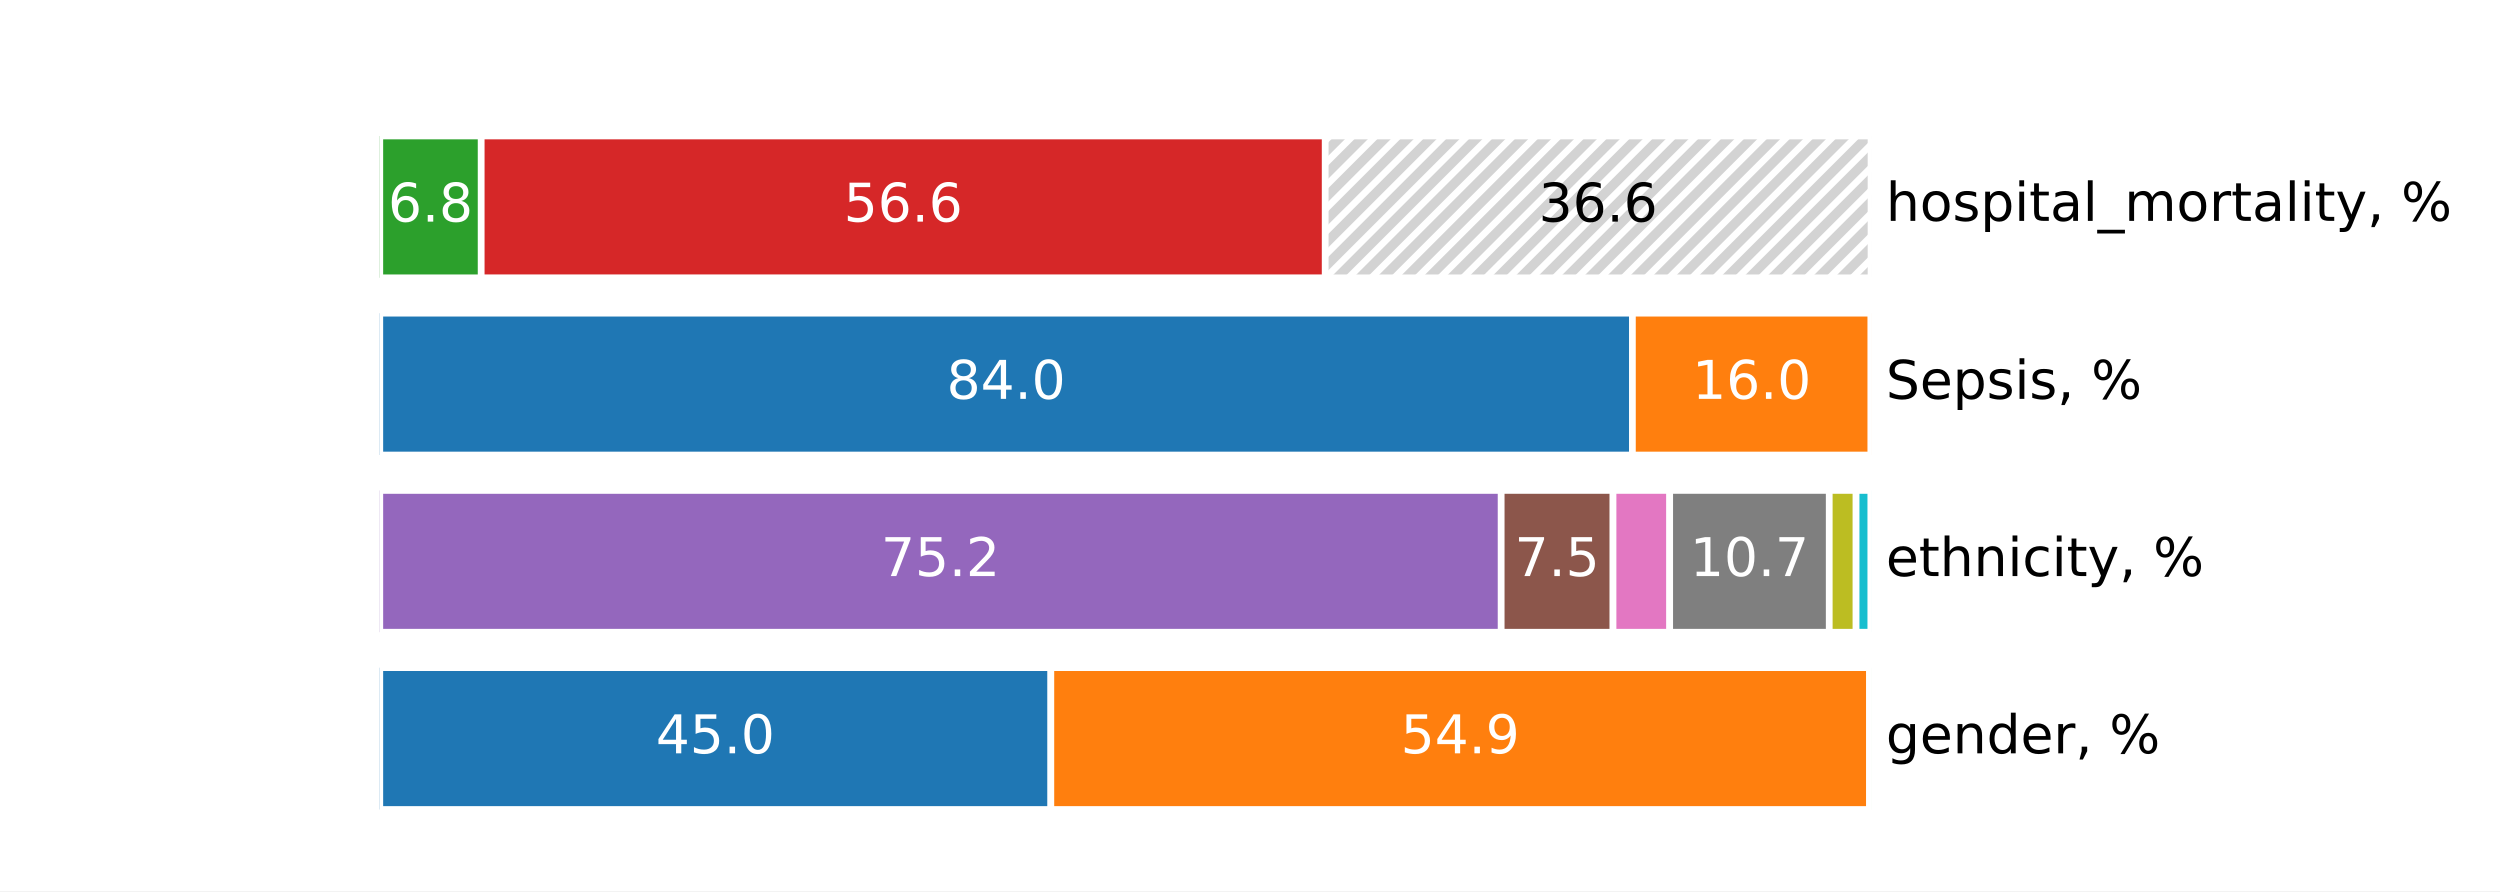
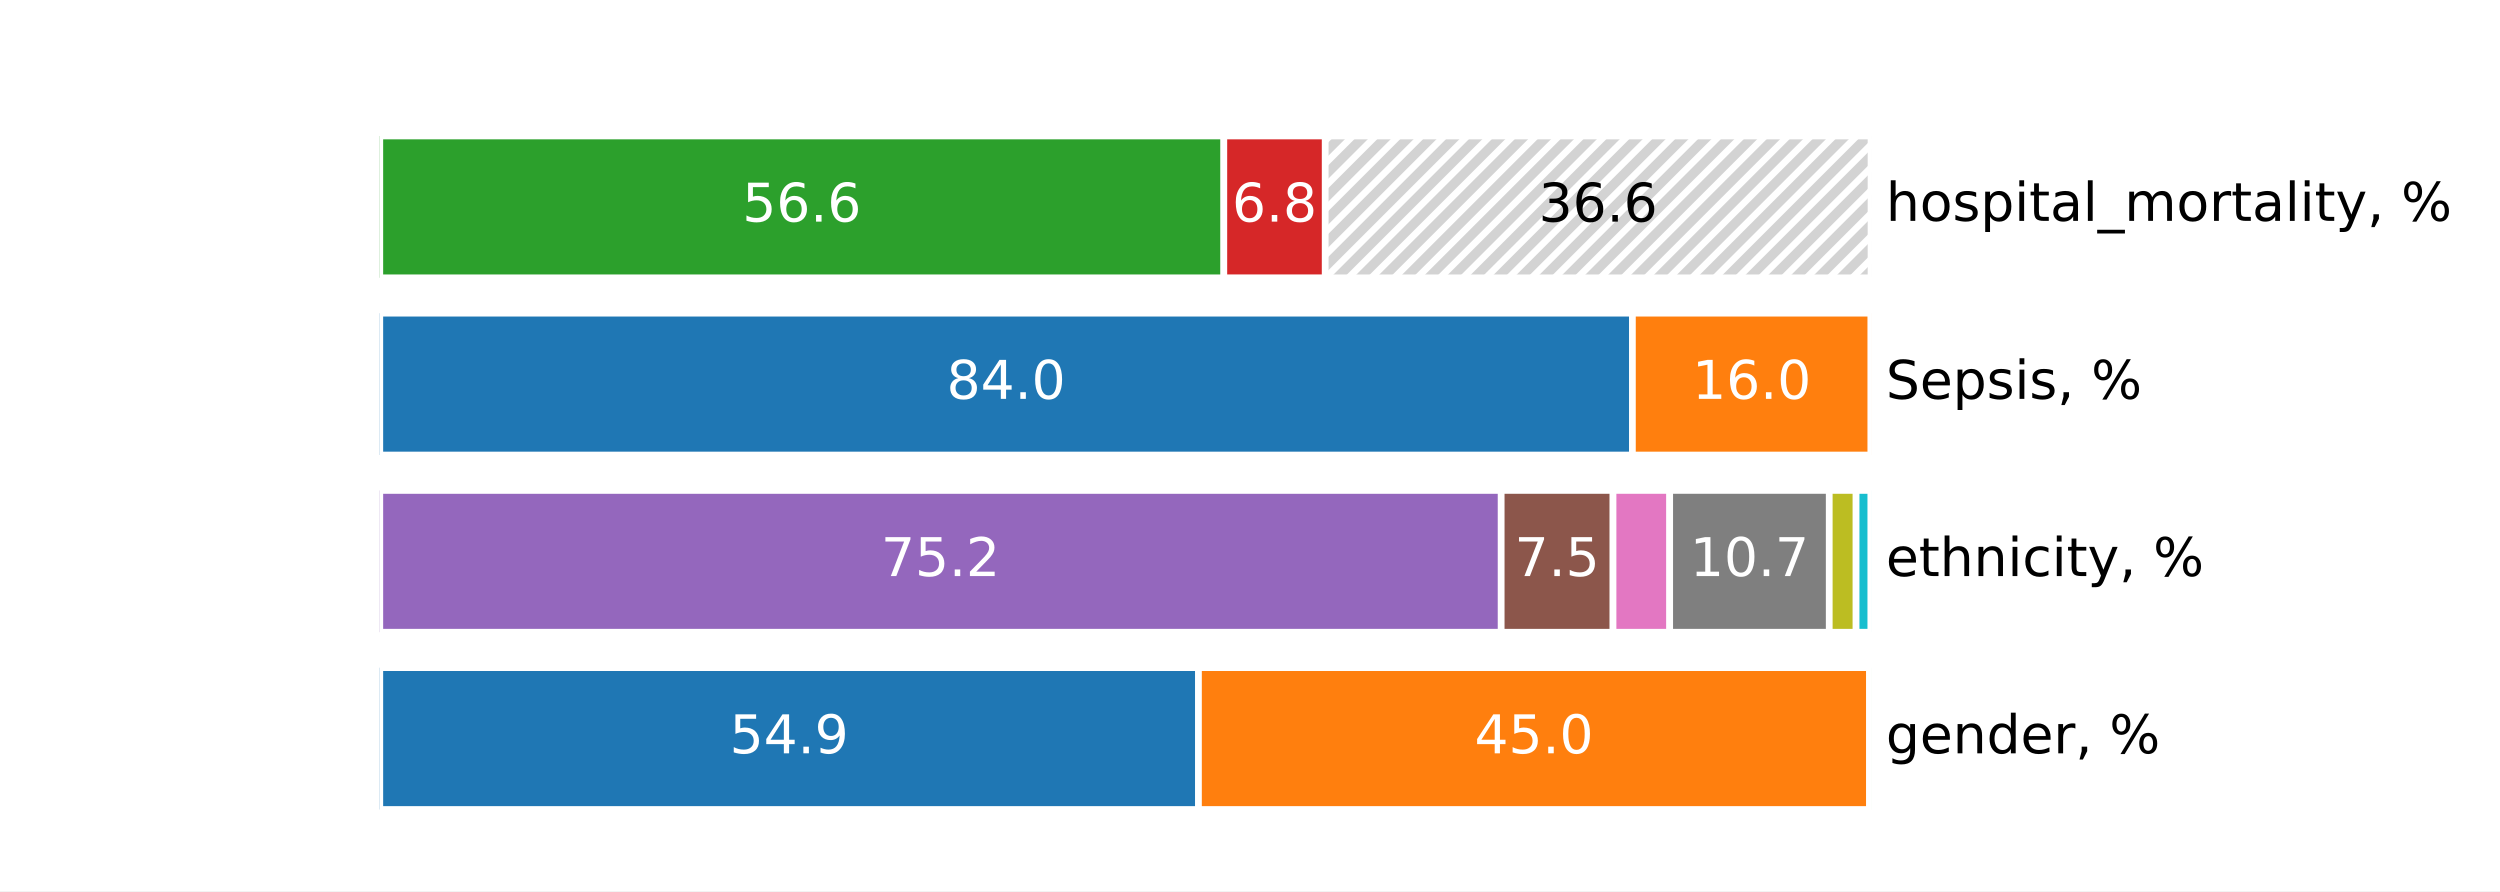
<svg xmlns="http://www.w3.org/2000/svg" xmlns:xlink="http://www.w3.org/1999/xlink" width="374.194pt" height="133.395pt" viewBox="0 0 374.194 133.395" version="1.1">
  <defs>
    <style type="text/css">*{stroke-linejoin: round; stroke-linecap: butt}</style>
  </defs>
  <g id="figure_1">
    <g id="patch_1">
      <path d="M 0 133.395  L 374.194 133.395  L 374.194 0  L 0 0  z " style="fill: #ffffff" />
    </g>
    <g id="axes_1">
      <g id="patch_2">
        <path d="M 56.849 126.195  L 280.05 126.195  L 280.05 15.315  L 56.849 15.315  z " style="fill: #ffffff" />
      </g>
      <g id="patch_3">
-         <path d="M 56.849 121.155  L 157.29 121.155  L 157.29 99.934  L 56.849 99.934  z " clip-path="url(#pf04effc34f)" style="fill: #1f77b4; stroke: #ffffff; stroke-linejoin: miter" />
+         <path d="M 56.849 121.155  L 179.386 121.155  L 179.386 99.934  L 56.849 99.934  z " clip-path="url(#p9e4e8e9619)" style="fill: #1f77b4; stroke: #ffffff; stroke-linejoin: miter" />
      </g>
      <g id="patch_4">
-         <path d="M 157.29 121.155  L 279.826 121.155  L 279.826 99.934  L 157.29 99.934  z " clip-path="url(#pf04effc34f)" style="fill: #ff7f0e; stroke: #ffffff; stroke-linejoin: miter" />
+         <path d="M 179.386 121.155  L 279.826 121.155  L 279.826 99.934  L 179.386 99.934  z " clip-path="url(#p9e4e8e9619)" style="fill: #ff7f0e; stroke: #ffffff; stroke-linejoin: miter" />
      </g>
      <g id="patch_5">
-         <path d="M 279.826 121.155  L 280.05 121.155  L 280.05 99.934  L 279.826 99.934  z " clip-path="url(#pf04effc34f)" style="fill: #2ca02c; stroke: #ffffff; stroke-linejoin: miter" />
+         <path d="M 279.826 121.155  L 280.05 121.155  L 280.05 99.934  L 279.826 99.934  z " clip-path="url(#p9e4e8e9619)" style="fill: #2ca02c; stroke: #ffffff; stroke-linejoin: miter" />
      </g>
      <g id="patch_6">
-         <path d="M 280.05 121.155  L 280.05 121.155  L 280.05 99.934  L 280.05 99.934  z " clip-path="url(#pf04effc34f)" style="fill: #d62728; stroke: #ffffff; stroke-linejoin: miter" />
+         <path d="M 280.05 121.155  L 280.05 121.155  L 280.05 99.934  L 280.05 99.934  z " clip-path="url(#p9e4e8e9619)" style="fill: #d62728; stroke: #ffffff; stroke-linejoin: miter" />
      </g>
      <g id="patch_7">
-         <path d="M 280.05 121.155  L 280.05 121.155  L 280.05 99.934  L 280.05 99.934  z " clip-path="url(#pf04effc34f)" style="fill: url(#h8fce7a8357); stroke: #ffffff; stroke-linejoin: miter" />
+         <path d="M 280.05 121.155  L 280.05 121.155  L 280.05 99.934  L 280.05 99.934  z " clip-path="url(#p9e4e8e9619)" style="fill: url(#hd8e1c4be84); stroke: #ffffff; stroke-linejoin: miter" />
      </g>
      <g id="patch_8">
-         <path d="M 56.849 94.629  L 224.696 94.629  L 224.696 73.408  L 56.849 73.408  z " clip-path="url(#pf04effc34f)" style="fill: #9467bd; stroke: #ffffff; stroke-linejoin: miter" />
+         <path d="M 56.849 94.629  L 224.696 94.629  L 224.696 73.408  L 56.849 73.408  z " clip-path="url(#p9e4e8e9619)" style="fill: #9467bd; stroke: #ffffff; stroke-linejoin: miter" />
      </g>
      <g id="patch_9">
-         <path d="M 224.696 94.629  L 241.436 94.629  L 241.436 73.408  L 224.696 73.408  z " clip-path="url(#pf04effc34f)" style="fill: #8c564b; stroke: #ffffff; stroke-linejoin: miter" />
+         <path d="M 224.696 94.629  L 241.436 94.629  L 241.436 73.408  L 224.696 73.408  z " clip-path="url(#p9e4e8e9619)" style="fill: #8c564b; stroke: #ffffff; stroke-linejoin: miter" />
      </g>
      <g id="patch_10">
-         <path d="M 241.436 94.629  L 249.917 94.629  L 249.917 73.408  L 241.436 73.408  z " clip-path="url(#pf04effc34f)" style="fill: #e377c2; stroke: #ffffff; stroke-linejoin: miter" />
+         <path d="M 241.436 94.629  L 249.917 94.629  L 249.917 73.408  L 241.436 73.408  z " clip-path="url(#p9e4e8e9619)" style="fill: #e377c2; stroke: #ffffff; stroke-linejoin: miter" />
      </g>
      <g id="patch_11">
-         <path d="M 249.917 94.629  L 273.8 94.629  L 273.8 73.408  L 249.917 73.408  z " clip-path="url(#pf04effc34f)" style="fill: #7f7f7f; stroke: #ffffff; stroke-linejoin: miter" />
+         <path d="M 249.917 94.629  L 273.8 94.629  L 273.8 73.408  L 249.917 73.408  z " clip-path="url(#p9e4e8e9619)" style="fill: #7f7f7f; stroke: #ffffff; stroke-linejoin: miter" />
      </g>
      <g id="patch_12">
-         <path d="M 273.8 94.629  L 277.817 94.629  L 277.817 73.408  L 273.8 73.408  z " clip-path="url(#pf04effc34f)" style="fill: #bcbd22; stroke: #ffffff; stroke-linejoin: miter" />
+         <path d="M 273.8 94.629  L 277.817 94.629  L 277.817 73.408  L 273.8 73.408  z " clip-path="url(#p9e4e8e9619)" style="fill: #bcbd22; stroke: #ffffff; stroke-linejoin: miter" />
      </g>
      <g id="patch_13">
-         <path d="M 277.817 94.629  L 280.05 94.629  L 280.05 73.408  L 277.817 73.408  z " clip-path="url(#pf04effc34f)" style="fill: #17becf; stroke: #ffffff; stroke-linejoin: miter" />
+         <path d="M 277.817 94.629  L 280.05 94.629  L 280.05 73.408  L 277.817 73.408  z " clip-path="url(#p9e4e8e9619)" style="fill: #17becf; stroke: #ffffff; stroke-linejoin: miter" />
      </g>
      <g id="patch_14">
-         <path d="M 280.05 94.629  L 280.05 94.629  L 280.05 73.408  L 280.05 73.408  z " clip-path="url(#pf04effc34f)" style="fill: url(#h8fce7a8357); stroke: #ffffff; stroke-linejoin: miter" />
+         <path d="M 280.05 94.629  L 280.05 94.629  L 280.05 73.408  L 280.05 73.408  z " clip-path="url(#p9e4e8e9619)" style="fill: url(#hd8e1c4be84); stroke: #ffffff; stroke-linejoin: miter" />
      </g>
      <g id="patch_15">
-         <path d="M 56.849 68.103  L 244.338 68.103  L 244.338 46.882  L 56.849 46.882  z " clip-path="url(#pf04effc34f)" style="fill: #1f77b4; stroke: #ffffff; stroke-linejoin: miter" />
+         <path d="M 56.849 68.103  L 244.338 68.103  L 244.338 46.882  L 56.849 46.882  z " clip-path="url(#p9e4e8e9619)" style="fill: #1f77b4; stroke: #ffffff; stroke-linejoin: miter" />
      </g>
      <g id="patch_16">
-         <path d="M 244.338 68.103  L 280.05 68.103  L 280.05 46.882  L 244.338 46.882  z " clip-path="url(#pf04effc34f)" style="fill: #ff7f0e; stroke: #ffffff; stroke-linejoin: miter" />
+         <path d="M 244.338 68.103  L 280.05 68.103  L 280.05 46.882  L 244.338 46.882  z " clip-path="url(#p9e4e8e9619)" style="fill: #ff7f0e; stroke: #ffffff; stroke-linejoin: miter" />
      </g>
      <g id="patch_17">
-         <path d="M 280.05 68.103  L 280.05 68.103  L 280.05 46.882  L 280.05 46.882  z " clip-path="url(#pf04effc34f)" style="fill: url(#h8fce7a8357); stroke: #ffffff; stroke-linejoin: miter" />
+         <path d="M 280.05 68.103  L 280.05 68.103  L 280.05 46.882  L 280.05 46.882  z " clip-path="url(#p9e4e8e9619)" style="fill: url(#hd8e1c4be84); stroke: #ffffff; stroke-linejoin: miter" />
      </g>
      <g id="patch_18">
-         <path d="M 56.849 41.577  L 72.027 41.577  L 72.027 20.355  L 56.849 20.355  z " clip-path="url(#pf04effc34f)" style="fill: #2ca02c; stroke: #ffffff; stroke-linejoin: miter" />
+         <path d="M 56.849 41.577  L 183.181 41.577  L 183.181 20.355  L 56.849 20.355  z " clip-path="url(#p9e4e8e9619)" style="fill: #2ca02c; stroke: #ffffff; stroke-linejoin: miter" />
      </g>
      <g id="patch_19">
-         <path d="M 72.027 41.577  L 198.358 41.577  L 198.358 20.355  L 72.027 20.355  z " clip-path="url(#pf04effc34f)" style="fill: #d62728; stroke: #ffffff; stroke-linejoin: miter" />
+         <path d="M 183.181 41.577  L 198.358 41.577  L 198.358 20.355  L 183.181 20.355  z " clip-path="url(#p9e4e8e9619)" style="fill: #d62728; stroke: #ffffff; stroke-linejoin: miter" />
      </g>
      <g id="patch_20">
-         <path d="M 198.358 41.577  L 280.05 41.577  L 280.05 20.355  L 198.358 20.355  z " clip-path="url(#pf04effc34f)" style="fill: url(#h8fce7a8357); stroke: #ffffff; stroke-linejoin: miter" />
+         <path d="M 198.358 41.577  L 280.05 41.577  L 280.05 20.355  L 198.358 20.355  z " clip-path="url(#p9e4e8e9619)" style="fill: url(#hd8e1c4be84); stroke: #ffffff; stroke-linejoin: miter" />
      </g>
      <g id="matplotlib.axis_1" />
      <g id="matplotlib.axis_2" />
      <g id="text_1">
-         <g style="fill: #ffffff" transform="translate(98.16325 112.7524) scale(0.08 -0.08)">
-           <defs>
+         <g style="fill: #ffffff" transform="translate(109.2117 112.7524) scale(0.08 -0.08)">
+           <defs>
+             <path id="DejaVuSans-35" d="M 691 4666  L 3169 4666  L 3169 4134  L 1269 4134  L 1269 2991  Q 1406 3038 1543 3061  Q 1681 3084 1819 3084  Q 2600 3084 3056 2656  Q 3513 2228 3513 1497  Q 3513 744 3044 326  Q 2575 -91 1722 -91  Q 1428 -91 1123 -41  Q 819 9 494 109  L 494 744  Q 775 591 1075 516  Q 1375 441 1709 441  Q 2250 441 2565 725  Q 2881 1009 2881 1497  Q 2881 1984 2565 2268  Q 2250 2553 1709 2553  Q 1456 2553 1204 2497  Q 953 2441 691 2322  L 691 4666  z " transform="scale(0.015625)" />
            <path id="DejaVuSans-34" d="M 2419 4116  L 825 1625  L 2419 1625  L 2419 4116  z M 2253 4666  L 3047 4666  L 3047 1625  L 3713 1625  L 3713 1100  L 3047 1100  L 3047 0  L 2419 0  L 2419 1100  L 313 1100  L 313 1709  L 2253 4666  z " transform="scale(0.015625)" />
-             <path id="DejaVuSans-35" d="M 691 4666  L 3169 4666  L 3169 4134  L 1269 4134  L 1269 2991  Q 1406 3038 1543 3061  Q 1681 3084 1819 3084  Q 2600 3084 3056 2656  Q 3513 2228 3513 1497  Q 3513 744 3044 326  Q 2575 -91 1722 -91  Q 1428 -91 1123 -41  Q 819 9 494 109  L 494 744  Q 775 591 1075 516  Q 1375 441 1709 441  Q 2250 441 2565 725  Q 2881 1009 2881 1497  Q 2881 1984 2565 2268  Q 2250 2553 1709 2553  Q 1456 2553 1204 2497  Q 953 2441 691 2322  L 691 4666  z " transform="scale(0.015625)" />
            <path id="DejaVuSans-2e" d="M 684 794  L 1344 794  L 1344 0  L 684 0  L 684 794  z " transform="scale(0.015625)" />
+             <path id="DejaVuSans-39" d="M 703 97  L 703 672  Q 941 559 1184 500  Q 1428 441 1663 441  Q 2288 441 2617 861  Q 2947 1281 2994 2138  Q 2813 1869 2534 1725  Q 2256 1581 1919 1581  Q 1219 1581 811 2004  Q 403 2428 403 3163  Q 403 3881 828 4315  Q 1253 4750 1959 4750  Q 2769 4750 3195 4129  Q 3622 3509 3622 2328  Q 3622 1225 3098 567  Q 2575 -91 1691 -91  Q 1453 -91 1209 -44  Q 966 3 703 97  z M 1959 2075  Q 2384 2075 2632 2365  Q 2881 2656 2881 3163  Q 2881 3666 2632 3958  Q 2384 4250 1959 4250  Q 1534 4250 1286 3958  Q 1038 3666 1038 3163  Q 1038 2656 1286 2365  Q 1534 2075 1959 2075  z " transform="scale(0.015625)" />
+           </defs>
+           <use xlink:href="#DejaVuSans-35" />
+           <use xlink:href="#DejaVuSans-34" x="63.623" />
+           <use xlink:href="#DejaVuSans-2e" x="127.246" />
+           <use xlink:href="#DejaVuSans-39" x="159.033" />
+         </g>
+       </g>
+       <g id="text_2">
+         <g style="fill: #ffffff" transform="translate(220.7001 112.7524) scale(0.08 -0.08)">
+           <defs>
            <path id="DejaVuSans-30" d="M 2034 4250  Q 1547 4250 1301 3770  Q 1056 3291 1056 2328  Q 1056 1369 1301 889  Q 1547 409 2034 409  Q 2525 409 2770 889  Q 3016 1369 3016 2328  Q 3016 3291 2770 3770  Q 2525 4250 2034 4250  z M 2034 4750  Q 2819 4750 3233 4129  Q 3647 3509 3647 2328  Q 3647 1150 3233 529  Q 2819 -91 2034 -91  Q 1250 -91 836 529  Q 422 1150 422 2328  Q 422 3509 836 4129  Q 1250 4750 2034 4750  z " transform="scale(0.015625)" />
          </defs>
          <use xlink:href="#DejaVuSans-34" />
          <use xlink:href="#DejaVuSans-35" x="63.623" />
          <use xlink:href="#DejaVuSans-2e" x="127.246" />
          <use xlink:href="#DejaVuSans-30" x="159.033" />
-         </g>
-       </g>
-       <g id="text_2">
-         <g style="fill: #ffffff" transform="translate(209.6516 112.7524) scale(0.08 -0.08)">
-           <defs>
-             <path id="DejaVuSans-39" d="M 703 97  L 703 672  Q 941 559 1184 500  Q 1428 441 1663 441  Q 2288 441 2617 861  Q 2947 1281 2994 2138  Q 2813 1869 2534 1725  Q 2256 1581 1919 1581  Q 1219 1581 811 2004  Q 403 2428 403 3163  Q 403 3881 828 4315  Q 1253 4750 1959 4750  Q 2769 4750 3195 4129  Q 3622 3509 3622 2328  Q 3622 1225 3098 567  Q 2575 -91 1691 -91  Q 1453 -91 1209 -44  Q 966 3 703 97  z M 1959 2075  Q 2384 2075 2632 2365  Q 2881 2656 2881 3163  Q 2881 3666 2632 3958  Q 2384 4250 1959 4250  Q 1534 4250 1286 3958  Q 1038 3666 1038 3163  Q 1038 2656 1286 2365  Q 1534 2075 1959 2075  z " transform="scale(0.015625)" />
-           </defs>
-           <use xlink:href="#DejaVuSans-35" />
-           <use xlink:href="#DejaVuSans-34" x="63.623" />
-           <use xlink:href="#DejaVuSans-2e" x="127.246" />
-           <use xlink:href="#DejaVuSans-39" x="159.033" />
        </g>
      </g>
      <g id="text_3">
        <g transform="translate(282.2815 112.7524) scale(0.08 -0.08)">
          <defs>
            <path id="DejaVuSans-67" d="M 2906 1791  Q 2906 2416 2648 2759  Q 2391 3103 1925 3103  Q 1463 3103 1205 2759  Q 947 2416 947 1791  Q 947 1169 1205 825  Q 1463 481 1925 481  Q 2391 481 2648 825  Q 2906 1169 2906 1791  z M 3481 434  Q 3481 -459 3084 -895  Q 2688 -1331 1869 -1331  Q 1566 -1331 1297 -1286  Q 1028 -1241 775 -1147  L 775 -588  Q 1028 -725 1275 -790  Q 1522 -856 1778 -856  Q 2344 -856 2625 -561  Q 2906 -266 2906 331  L 2906 616  Q 2728 306 2450 153  Q 2172 0 1784 0  Q 1141 0 747 490  Q 353 981 353 1791  Q 353 2603 747 3093  Q 1141 3584 1784 3584  Q 2172 3584 2450 3431  Q 2728 3278 2906 2969  L 2906 3500  L 3481 3500  L 3481 434  z " transform="scale(0.015625)" />
            <path id="DejaVuSans-65" d="M 3597 1894  L 3597 1613  L 953 1613  Q 991 1019 1311 708  Q 1631 397 2203 397  Q 2534 397 2845 478  Q 3156 559 3463 722  L 3463 178  Q 3153 47 2828 -22  Q 2503 -91 2169 -91  Q 1331 -91 842 396  Q 353 884 353 1716  Q 353 2575 817 3079  Q 1281 3584 2069 3584  Q 2775 3584 3186 3129  Q 3597 2675 3597 1894  z M 3022 2063  Q 3016 2534 2758 2815  Q 2500 3097 2075 3097  Q 1594 3097 1305 2825  Q 1016 2553 972 2059  L 3022 2063  z " transform="scale(0.015625)" />
            <path id="DejaVuSans-6e" d="M 3513 2113  L 3513 0  L 2938 0  L 2938 2094  Q 2938 2591 2744 2837  Q 2550 3084 2163 3084  Q 1697 3084 1428 2787  Q 1159 2491 1159 1978  L 1159 0  L 581 0  L 581 3500  L 1159 3500  L 1159 2956  Q 1366 3272 1645 3428  Q 1925 3584 2291 3584  Q 2894 3584 3203 3211  Q 3513 2838 3513 2113  z " transform="scale(0.015625)" />
            <path id="DejaVuSans-64" d="M 2906 2969  L 2906 4863  L 3481 4863  L 3481 0  L 2906 0  L 2906 525  Q 2725 213 2448 61  Q 2172 -91 1784 -91  Q 1150 -91 751 415  Q 353 922 353 1747  Q 353 2572 751 3078  Q 1150 3584 1784 3584  Q 2172 3584 2448 3432  Q 2725 3281 2906 2969  z M 947 1747  Q 947 1113 1208 752  Q 1469 391 1925 391  Q 2381 391 2643 752  Q 2906 1113 2906 1747  Q 2906 2381 2643 2742  Q 2381 3103 1925 3103  Q 1469 3103 1208 2742  Q 947 2381 947 1747  z " transform="scale(0.015625)" />
            <path id="DejaVuSans-72" d="M 2631 2963  Q 2534 3019 2420 3045  Q 2306 3072 2169 3072  Q 1681 3072 1420 2755  Q 1159 2438 1159 1844  L 1159 0  L 581 0  L 581 3500  L 1159 3500  L 1159 2956  Q 1341 3275 1631 3429  Q 1922 3584 2338 3584  Q 2397 3584 2469 3576  Q 2541 3569 2628 3553  L 2631 2963  z " transform="scale(0.015625)" />
            <path id="DejaVuSans-2c" d="M 750 794  L 1409 794  L 1409 256  L 897 -744  L 494 -744  L 750 256  L 750 794  z " transform="scale(0.015625)" />
            <path id="DejaVuSans-20" transform="scale(0.015625)" />
            <path id="DejaVuSans-25" d="M 4653 2053  Q 4381 2053 4226 1822  Q 4072 1591 4072 1178  Q 4072 772 4226 539  Q 4381 306 4653 306  Q 4919 306 5073 539  Q 5228 772 5228 1178  Q 5228 1588 5073 1820  Q 4919 2053 4653 2053  z M 4653 2450  Q 5147 2450 5437 2106  Q 5728 1763 5728 1178  Q 5728 594 5436 251  Q 5144 -91 4653 -91  Q 4153 -91 3862 251  Q 3572 594 3572 1178  Q 3572 1766 3864 2108  Q 4156 2450 4653 2450  z M 1428 4353  Q 1159 4353 1004 4120  Q 850 3888 850 3481  Q 850 3069 1003 2837  Q 1156 2606 1428 2606  Q 1700 2606 1854 2837  Q 2009 3069 2009 3481  Q 2009 3884 1853 4118  Q 1697 4353 1428 4353  z M 4250 4750  L 4750 4750  L 1831 -91  L 1331 -91  L 4250 4750  z M 1428 4750  Q 1922 4750 2215 4408  Q 2509 4066 2509 3481  Q 2509 2891 2217 2550  Q 1925 2209 1428 2209  Q 931 2209 642 2551  Q 353 2894 353 3481  Q 353 4063 643 4406  Q 934 4750 1428 4750  z " transform="scale(0.015625)" />
          </defs>
          <use xlink:href="#DejaVuSans-67" />
          <use xlink:href="#DejaVuSans-65" x="63.477" />
          <use xlink:href="#DejaVuSans-6e" x="125" />
          <use xlink:href="#DejaVuSans-64" x="188.379" />
          <use xlink:href="#DejaVuSans-65" x="251.855" />
          <use xlink:href="#DejaVuSans-72" x="313.379" />
          <use xlink:href="#DejaVuSans-2c" x="354.492" />
          <use xlink:href="#DejaVuSans-20" x="386.279" />
          <use xlink:href="#DejaVuSans-25" x="418.066" />
        </g>
      </g>
      <g id="text_4">
        <g style="fill: #ffffff" transform="translate(131.8664 86.22612) scale(0.08 -0.08)">
          <defs>
            <path id="DejaVuSans-37" d="M 525 4666  L 3525 4666  L 3525 4397  L 1831 0  L 1172 0  L 2766 4134  L 525 4134  L 525 4666  z " transform="scale(0.015625)" />
            <path id="DejaVuSans-32" d="M 1228 531  L 3431 531  L 3431 0  L 469 0  L 469 531  Q 828 903 1448 1529  Q 2069 2156 2228 2338  Q 2531 2678 2651 2914  Q 2772 3150 2772 3378  Q 2772 3750 2511 3984  Q 2250 4219 1831 4219  Q 1534 4219 1204 4116  Q 875 4013 500 3803  L 500 4441  Q 881 4594 1212 4672  Q 1544 4750 1819 4750  Q 2544 4750 2975 4387  Q 3406 4025 3406 3419  Q 3406 3131 3298 2873  Q 3191 2616 2906 2266  Q 2828 2175 2409 1742  Q 1991 1309 1228 531  z " transform="scale(0.015625)" />
          </defs>
          <use xlink:href="#DejaVuSans-37" />
          <use xlink:href="#DejaVuSans-35" x="63.623" />
          <use xlink:href="#DejaVuSans-2e" x="127.246" />
          <use xlink:href="#DejaVuSans-32" x="159.033" />
        </g>
      </g>
      <g id="text_5">
        <g style="fill: #ffffff" transform="translate(226.7046 86.22612) scale(0.08 -0.08)">
          <use xlink:href="#DejaVuSans-37" />
          <use xlink:href="#DejaVuSans-2e" x="63.623" />
          <use xlink:href="#DejaVuSans-35" x="95.41" />
        </g>
      </g>
      <g id="text_6">
        <g style="fill: #ffffff" transform="translate(252.9524 86.22612) scale(0.08 -0.08)">
          <defs>
            <path id="DejaVuSans-31" d="M 794 531  L 1825 531  L 1825 4091  L 703 3866  L 703 4441  L 1819 4666  L 2450 4666  L 2450 531  L 3481 531  L 3481 0  L 794 0  L 794 531  z " transform="scale(0.015625)" />
          </defs>
          <use xlink:href="#DejaVuSans-31" />
          <use xlink:href="#DejaVuSans-30" x="63.623" />
          <use xlink:href="#DejaVuSans-2e" x="127.246" />
          <use xlink:href="#DejaVuSans-37" x="159.033" />
        </g>
      </g>
      <g id="text_7">
        <g transform="translate(282.2815 86.22612) scale(0.08 -0.08)">
          <defs>
            <path id="DejaVuSans-74" d="M 1172 4494  L 1172 3500  L 2356 3500  L 2356 3053  L 1172 3053  L 1172 1153  Q 1172 725 1289 603  Q 1406 481 1766 481  L 2356 481  L 2356 0  L 1766 0  Q 1100 0 847 248  Q 594 497 594 1153  L 594 3053  L 172 3053  L 172 3500  L 594 3500  L 594 4494  L 1172 4494  z " transform="scale(0.015625)" />
            <path id="DejaVuSans-68" d="M 3513 2113  L 3513 0  L 2938 0  L 2938 2094  Q 2938 2591 2744 2837  Q 2550 3084 2163 3084  Q 1697 3084 1428 2787  Q 1159 2491 1159 1978  L 1159 0  L 581 0  L 581 4863  L 1159 4863  L 1159 2956  Q 1366 3272 1645 3428  Q 1925 3584 2291 3584  Q 2894 3584 3203 3211  Q 3513 2838 3513 2113  z " transform="scale(0.015625)" />
            <path id="DejaVuSans-69" d="M 603 3500  L 1178 3500  L 1178 0  L 603 0  L 603 3500  z M 603 4863  L 1178 4863  L 1178 4134  L 603 4134  L 603 4863  z " transform="scale(0.015625)" />
            <path id="DejaVuSans-63" d="M 3122 3366  L 3122 2828  Q 2878 2963 2633 3030  Q 2388 3097 2138 3097  Q 1578 3097 1268 2742  Q 959 2388 959 1747  Q 959 1106 1268 751  Q 1578 397 2138 397  Q 2388 397 2633 464  Q 2878 531 3122 666  L 3122 134  Q 2881 22 2623 -34  Q 2366 -91 2075 -91  Q 1284 -91 818 406  Q 353 903 353 1747  Q 353 2603 823 3093  Q 1294 3584 2113 3584  Q 2378 3584 2631 3529  Q 2884 3475 3122 3366  z " transform="scale(0.015625)" />
            <path id="DejaVuSans-79" d="M 2059 -325  Q 1816 -950 1584 -1140  Q 1353 -1331 966 -1331  L 506 -1331  L 506 -850  L 844 -850  Q 1081 -850 1212 -737  Q 1344 -625 1503 -206  L 1606 56  L 191 3500  L 800 3500  L 1894 763  L 2988 3500  L 3597 3500  L 2059 -325  z " transform="scale(0.015625)" />
          </defs>
          <use xlink:href="#DejaVuSans-65" />
          <use xlink:href="#DejaVuSans-74" x="61.523" />
          <use xlink:href="#DejaVuSans-68" x="100.732" />
          <use xlink:href="#DejaVuSans-6e" x="164.111" />
          <use xlink:href="#DejaVuSans-69" x="227.49" />
          <use xlink:href="#DejaVuSans-63" x="255.273" />
          <use xlink:href="#DejaVuSans-69" x="310.254" />
          <use xlink:href="#DejaVuSans-74" x="338.037" />
          <use xlink:href="#DejaVuSans-79" x="377.246" />
          <use xlink:href="#DejaVuSans-2c" x="436.426" />
          <use xlink:href="#DejaVuSans-20" x="468.213" />
          <use xlink:href="#DejaVuSans-25" x="500" />
        </g>
      </g>
      <g id="text_8">
        <g style="fill: #ffffff" transform="translate(141.6873 59.6998) scale(0.08 -0.08)">
          <defs>
            <path id="DejaVuSans-38" d="M 2034 2216  Q 1584 2216 1326 1975  Q 1069 1734 1069 1313  Q 1069 891 1326 650  Q 1584 409 2034 409  Q 2484 409 2743 651  Q 3003 894 3003 1313  Q 3003 1734 2745 1975  Q 2488 2216 2034 2216  z M 1403 2484  Q 997 2584 770 2862  Q 544 3141 544 3541  Q 544 4100 942 4425  Q 1341 4750 2034 4750  Q 2731 4750 3128 4425  Q 3525 4100 3525 3541  Q 3525 3141 3298 2862  Q 3072 2584 2669 2484  Q 3125 2378 3379 2068  Q 3634 1759 3634 1313  Q 3634 634 3220 271  Q 2806 -91 2034 -91  Q 1263 -91 848 271  Q 434 634 434 1313  Q 434 1759 690 2068  Q 947 2378 1403 2484  z M 1172 3481  Q 1172 3119 1398 2916  Q 1625 2713 2034 2713  Q 2441 2713 2670 2916  Q 2900 3119 2900 3481  Q 2900 3844 2670 4047  Q 2441 4250 2034 4250  Q 1625 4250 1398 4047  Q 1172 3844 1172 3481  z " transform="scale(0.015625)" />
          </defs>
          <use xlink:href="#DejaVuSans-38" />
          <use xlink:href="#DejaVuSans-34" x="63.623" />
          <use xlink:href="#DejaVuSans-2e" x="127.246" />
          <use xlink:href="#DejaVuSans-30" x="159.033" />
        </g>
      </g>
      <g id="text_9">
        <g style="fill: #ffffff" transform="translate(253.2873 59.6998) scale(0.08 -0.08)">
          <defs>
            <path id="DejaVuSans-36" d="M 2113 2584  Q 1688 2584 1439 2293  Q 1191 2003 1191 1497  Q 1191 994 1439 701  Q 1688 409 2113 409  Q 2538 409 2786 701  Q 3034 994 3034 1497  Q 3034 2003 2786 2293  Q 2538 2584 2113 2584  z M 3366 4563  L 3366 3988  Q 3128 4100 2886 4159  Q 2644 4219 2406 4219  Q 1781 4219 1451 3797  Q 1122 3375 1075 2522  Q 1259 2794 1537 2939  Q 1816 3084 2150 3084  Q 2853 3084 3261 2657  Q 3669 2231 3669 1497  Q 3669 778 3244 343  Q 2819 -91 2113 -91  Q 1303 -91 875 529  Q 447 1150 447 2328  Q 447 3434 972 4092  Q 1497 4750 2381 4750  Q 2619 4750 2861 4703  Q 3103 4656 3366 4563  z " transform="scale(0.015625)" />
          </defs>
          <use xlink:href="#DejaVuSans-31" />
          <use xlink:href="#DejaVuSans-36" x="63.623" />
          <use xlink:href="#DejaVuSans-2e" x="127.246" />
          <use xlink:href="#DejaVuSans-30" x="159.033" />
        </g>
      </g>
      <g id="text_10">
        <g transform="translate(282.2815 59.6998) scale(0.08 -0.08)">
          <defs>
            <path id="DejaVuSans-53" d="M 3425 4513  L 3425 3897  Q 3066 4069 2747 4153  Q 2428 4238 2131 4238  Q 1616 4238 1336 4038  Q 1056 3838 1056 3469  Q 1056 3159 1242 3001  Q 1428 2844 1947 2747  L 2328 2669  Q 3034 2534 3370 2195  Q 3706 1856 3706 1288  Q 3706 609 3251 259  Q 2797 -91 1919 -91  Q 1588 -91 1214 -16  Q 841 59 441 206  L 441 856  Q 825 641 1194 531  Q 1563 422 1919 422  Q 2459 422 2753 634  Q 3047 847 3047 1241  Q 3047 1584 2836 1778  Q 2625 1972 2144 2069  L 1759 2144  Q 1053 2284 737 2584  Q 422 2884 422 3419  Q 422 4038 858 4394  Q 1294 4750 2059 4750  Q 2388 4750 2728 4690  Q 3069 4631 3425 4513  z " transform="scale(0.015625)" />
            <path id="DejaVuSans-70" d="M 1159 525  L 1159 -1331  L 581 -1331  L 581 3500  L 1159 3500  L 1159 2969  Q 1341 3281 1617 3432  Q 1894 3584 2278 3584  Q 2916 3584 3314 3078  Q 3713 2572 3713 1747  Q 3713 922 3314 415  Q 2916 -91 2278 -91  Q 1894 -91 1617 61  Q 1341 213 1159 525  z M 3116 1747  Q 3116 2381 2855 2742  Q 2594 3103 2138 3103  Q 1681 3103 1420 2742  Q 1159 2381 1159 1747  Q 1159 1113 1420 752  Q 1681 391 2138 391  Q 2594 391 2855 752  Q 3116 1113 3116 1747  z " transform="scale(0.015625)" />
            <path id="DejaVuSans-73" d="M 2834 3397  L 2834 2853  Q 2591 2978 2328 3040  Q 2066 3103 1784 3103  Q 1356 3103 1142 2972  Q 928 2841 928 2578  Q 928 2378 1081 2264  Q 1234 2150 1697 2047  L 1894 2003  Q 2506 1872 2764 1633  Q 3022 1394 3022 966  Q 3022 478 2636 193  Q 2250 -91 1575 -91  Q 1294 -91 989 -36  Q 684 19 347 128  L 347 722  Q 666 556 975 473  Q 1284 391 1588 391  Q 1994 391 2212 530  Q 2431 669 2431 922  Q 2431 1156 2273 1281  Q 2116 1406 1581 1522  L 1381 1569  Q 847 1681 609 1914  Q 372 2147 372 2553  Q 372 3047 722 3315  Q 1072 3584 1716 3584  Q 2034 3584 2315 3537  Q 2597 3491 2834 3397  z " transform="scale(0.015625)" />
          </defs>
          <use xlink:href="#DejaVuSans-53" />
          <use xlink:href="#DejaVuSans-65" x="63.477" />
          <use xlink:href="#DejaVuSans-70" x="125" />
          <use xlink:href="#DejaVuSans-73" x="188.477" />
          <use xlink:href="#DejaVuSans-69" x="240.576" />
          <use xlink:href="#DejaVuSans-73" x="268.359" />
          <use xlink:href="#DejaVuSans-2c" x="320.459" />
          <use xlink:href="#DejaVuSans-20" x="352.246" />
          <use xlink:href="#DejaVuSans-25" x="384.033" />
        </g>
      </g>
      <g id="text_11">
-         <g style="fill: #ffffff" transform="translate(58.07705 33.17349) scale(0.08 -0.08)">
+         <g style="fill: #ffffff" transform="translate(111.1089 33.17349) scale(0.08 -0.08)">
+           <use xlink:href="#DejaVuSans-35" />
+           <use xlink:href="#DejaVuSans-36" x="63.623" />
+           <use xlink:href="#DejaVuSans-2e" x="127.246" />
+           <use xlink:href="#DejaVuSans-36" x="159.033" />
+         </g>
+       </g>
+       <g id="text_12">
+         <g style="fill: #ffffff" transform="translate(184.4083 33.17349) scale(0.08 -0.08)">
          <use xlink:href="#DejaVuSans-36" />
          <use xlink:href="#DejaVuSans-2e" x="63.623" />
          <use xlink:href="#DejaVuSans-38" x="95.41" />
-         </g>
-       </g>
-       <g id="text_12">
-         <g style="fill: #ffffff" transform="translate(126.2865 33.17349) scale(0.08 -0.08)">
-           <use xlink:href="#DejaVuSans-35" />
-           <use xlink:href="#DejaVuSans-36" x="63.623" />
-           <use xlink:href="#DejaVuSans-2e" x="127.246" />
-           <use xlink:href="#DejaVuSans-36" x="159.033" />
        </g>
      </g>
      <g id="text_13">
        <g transform="translate(230.2977 33.17349) scale(0.08 -0.08)">
          <defs>
            <path id="DejaVuSans-33" d="M 2597 2516  Q 3050 2419 3304 2112  Q 3559 1806 3559 1356  Q 3559 666 3084 287  Q 2609 -91 1734 -91  Q 1441 -91 1130 -33  Q 819 25 488 141  L 488 750  Q 750 597 1062 519  Q 1375 441 1716 441  Q 2309 441 2620 675  Q 2931 909 2931 1356  Q 2931 1769 2642 2001  Q 2353 2234 1838 2234  L 1294 2234  L 1294 2753  L 1863 2753  Q 2328 2753 2575 2939  Q 2822 3125 2822 3475  Q 2822 3834 2567 4026  Q 2313 4219 1838 4219  Q 1578 4219 1281 4162  Q 984 4106 628 3988  L 628 4550  Q 988 4650 1302 4700  Q 1616 4750 1894 4750  Q 2613 4750 3031 4423  Q 3450 4097 3450 3541  Q 3450 3153 3228 2886  Q 3006 2619 2597 2516  z " transform="scale(0.015625)" />
          </defs>
          <use xlink:href="#DejaVuSans-33" />
          <use xlink:href="#DejaVuSans-36" x="63.623" />
          <use xlink:href="#DejaVuSans-2e" x="127.246" />
          <use xlink:href="#DejaVuSans-36" x="159.033" />
        </g>
      </g>
      <g id="text_14">
        <g transform="translate(282.2815 33.06224) scale(0.08 -0.08)">
          <defs>
            <path id="DejaVuSans-6f" d="M 1959 3097  Q 1497 3097 1228 2736  Q 959 2375 959 1747  Q 959 1119 1226 758  Q 1494 397 1959 397  Q 2419 397 2687 759  Q 2956 1122 2956 1747  Q 2956 2369 2687 2733  Q 2419 3097 1959 3097  z M 1959 3584  Q 2709 3584 3137 3096  Q 3566 2609 3566 1747  Q 3566 888 3137 398  Q 2709 -91 1959 -91  Q 1206 -91 779 398  Q 353 888 353 1747  Q 353 2609 779 3096  Q 1206 3584 1959 3584  z " transform="scale(0.015625)" />
            <path id="DejaVuSans-61" d="M 2194 1759  Q 1497 1759 1228 1600  Q 959 1441 959 1056  Q 959 750 1161 570  Q 1363 391 1709 391  Q 2188 391 2477 730  Q 2766 1069 2766 1631  L 2766 1759  L 2194 1759  z M 3341 1997  L 3341 0  L 2766 0  L 2766 531  Q 2569 213 2275 61  Q 1981 -91 1556 -91  Q 1019 -91 701 211  Q 384 513 384 1019  Q 384 1609 779 1909  Q 1175 2209 1959 2209  L 2766 2209  L 2766 2266  Q 2766 2663 2505 2880  Q 2244 3097 1772 3097  Q 1472 3097 1187 3025  Q 903 2953 641 2809  L 641 3341  Q 956 3463 1253 3523  Q 1550 3584 1831 3584  Q 2591 3584 2966 3190  Q 3341 2797 3341 1997  z " transform="scale(0.015625)" />
            <path id="DejaVuSans-6c" d="M 603 4863  L 1178 4863  L 1178 0  L 603 0  L 603 4863  z " transform="scale(0.015625)" />
            <path id="DejaVuSans-5f" d="M 3263 -1063  L 3263 -1509  L -63 -1509  L -63 -1063  L 3263 -1063  z " transform="scale(0.015625)" />
            <path id="DejaVuSans-6d" d="M 3328 2828  Q 3544 3216 3844 3400  Q 4144 3584 4550 3584  Q 5097 3584 5394 3201  Q 5691 2819 5691 2113  L 5691 0  L 5113 0  L 5113 2094  Q 5113 2597 4934 2840  Q 4756 3084 4391 3084  Q 3944 3084 3684 2787  Q 3425 2491 3425 1978  L 3425 0  L 2847 0  L 2847 2094  Q 2847 2600 2669 2842  Q 2491 3084 2119 3084  Q 1678 3084 1418 2786  Q 1159 2488 1159 1978  L 1159 0  L 581 0  L 581 3500  L 1159 3500  L 1159 2956  Q 1356 3278 1631 3431  Q 1906 3584 2284 3584  Q 2666 3584 2933 3390  Q 3200 3197 3328 2828  z " transform="scale(0.015625)" />
          </defs>
          <use xlink:href="#DejaVuSans-68" />
          <use xlink:href="#DejaVuSans-6f" x="63.379" />
          <use xlink:href="#DejaVuSans-73" x="124.561" />
          <use xlink:href="#DejaVuSans-70" x="176.66" />
          <use xlink:href="#DejaVuSans-69" x="240.137" />
          <use xlink:href="#DejaVuSans-74" x="267.92" />
          <use xlink:href="#DejaVuSans-61" x="307.129" />
          <use xlink:href="#DejaVuSans-6c" x="368.408" />
          <use xlink:href="#DejaVuSans-5f" x="396.191" />
          <use xlink:href="#DejaVuSans-6d" x="446.191" />
          <use xlink:href="#DejaVuSans-6f" x="543.604" />
          <use xlink:href="#DejaVuSans-72" x="604.785" />
          <use xlink:href="#DejaVuSans-74" x="645.898" />
          <use xlink:href="#DejaVuSans-61" x="685.107" />
          <use xlink:href="#DejaVuSans-6c" x="746.387" />
          <use xlink:href="#DejaVuSans-69" x="774.17" />
          <use xlink:href="#DejaVuSans-74" x="801.953" />
          <use xlink:href="#DejaVuSans-79" x="841.162" />
          <use xlink:href="#DejaVuSans-2c" x="900.342" />
          <use xlink:href="#DejaVuSans-20" x="932.129" />
          <use xlink:href="#DejaVuSans-25" x="963.916" />
        </g>
      </g>
      <g id="text_15">
        <g style="fill: #ffffff" transform="translate(7.2 13.27875) scale(0.08 -0.08)">
          <defs>
            <path id="DejaVuSans-Bold-53" d="M 3834 4519  L 3834 3531  Q 3450 3703 3084 3790  Q 2719 3878 2394 3878  Q 1963 3878 1756 3759  Q 1550 3641 1550 3391  Q 1550 3203 1689 3098  Q 1828 2994 2194 2919  L 2706 2816  Q 3484 2659 3812 2340  Q 4141 2022 4141 1434  Q 4141 663 3683 286  Q 3225 -91 2284 -91  Q 1841 -91 1394 -6  Q 947 78 500 244  L 500 1259  Q 947 1022 1364 901  Q 1781 781 2169 781  Q 2563 781 2772 912  Q 2981 1044 2981 1288  Q 2981 1506 2839 1625  Q 2697 1744 2272 1838  L 1806 1941  Q 1106 2091 782 2419  Q 459 2747 459 3303  Q 459 4000 909 4375  Q 1359 4750 2203 4750  Q 2588 4750 2994 4692  Q 3400 4634 3834 4519  z " transform="scale(0.015625)" />
            <path id="DejaVuSans-Bold-4d" d="M 588 4666  L 2119 4666  L 3181 2169  L 4250 4666  L 5778 4666  L 5778 0  L 4641 0  L 4641 3413  L 3566 897  L 2803 897  L 1728 3413  L 1728 0  L 588 0  L 588 4666  z " transform="scale(0.015625)" />
            <path id="DejaVuSans-Bold-44" d="M 1791 3756  L 1791 909  L 2222 909  Q 2959 909 3348 1275  Q 3738 1641 3738 2338  Q 3738 3031 3350 3393  Q 2963 3756 2222 3756  L 1791 3756  z M 588 4666  L 1856 4666  Q 2919 4666 3439 4514  Q 3959 4363 4331 4000  Q 4659 3684 4818 3271  Q 4978 2859 4978 2338  Q 4978 1809 4818 1395  Q 4659 981 4331 666  Q 3956 303 3431 151  Q 2906 0 1856 0  L 588 0  L 588 4666  z " transform="scale(0.015625)" />
            <path id="DejaVuSans-Bold-20" transform="scale(0.015625)" />
            <path id="DejaVuSans-Bold-28" d="M 2413 -844  L 1484 -844  Q 1006 -72 778 623  Q 550 1319 550 2003  Q 550 2688 779 3389  Q 1009 4091 1484 4856  L 2413 4856  Q 2013 4116 1813 3408  Q 1613 2700 1613 2009  Q 1613 1319 1811 609  Q 2009 -100 2413 -844  z " transform="scale(0.015625)" />
            <path id="DejaVuSans-Bold-30" d="M 2944 2338  Q 2944 3213 2780 3570  Q 2616 3928 2228 3928  Q 1841 3928 1675 3570  Q 1509 3213 1509 2338  Q 1509 1453 1675 1090  Q 1841 728 2228 728  Q 2613 728 2778 1090  Q 2944 1453 2944 2338  z M 4147 2328  Q 4147 1169 3647 539  Q 3147 -91 2228 -91  Q 1306 -91 806 539  Q 306 1169 306 2328  Q 306 3491 806 4120  Q 1306 4750 2228 4750  Q 3147 4750 3647 4120  Q 4147 3491 4147 2328  z " transform="scale(0.015625)" />
            <path id="DejaVuSans-Bold-2c" d="M 653 1209  L 1778 1209  L 1778 256  L 1006 -909  L 341 -909  L 653 256  L 653 1209  z " transform="scale(0.015625)" />
            <path id="DejaVuSans-Bold-29" d="M 513 -844  Q 913 -100 1113 609  Q 1313 1319 1313 2009  Q 1313 2700 1113 3408  Q 913 4116 513 4856  L 1441 4856  Q 1916 4091 2145 3389  Q 2375 2688 2375 2003  Q 2375 1319 2147 623  Q 1919 -72 1441 -844  L 513 -844  z " transform="scale(0.015625)" />
          </defs>
          <use xlink:href="#DejaVuSans-Bold-53" />
          <use xlink:href="#DejaVuSans-Bold-4d" x="72.021" />
          <use xlink:href="#DejaVuSans-Bold-44" x="171.533" />
          <use xlink:href="#DejaVuSans-Bold-20" x="254.541" />
          <use xlink:href="#DejaVuSans-Bold-28" x="289.355" />
          <use xlink:href="#DejaVuSans-Bold-30" x="335.059" />
          <use xlink:href="#DejaVuSans-Bold-2c" x="404.639" />
          <use xlink:href="#DejaVuSans-Bold-20" x="442.627" />
          <use xlink:href="#DejaVuSans-Bold-30" x="477.441" />
          <use xlink:href="#DejaVuSans-Bold-29" x="547.021" />
        </g>
      </g>
    </g>
  </g>
  <defs>
-     <clipPath id="pf04effc34f">
+     <clipPath id="p9e4e8e9619">
      <rect x="56.849" y="15.315" width="223.2" height="110.88" />
    </clipPath>
  </defs>
  <defs>
-     <pattern id="h8fce7a8357" patternUnits="userSpaceOnUse" x="0" y="0" width="72" height="72">
+     <pattern id="hd8e1c4be84" patternUnits="userSpaceOnUse" x="0" y="0" width="72" height="72">
      <rect x="0" y="0" width="73" height="73" fill="#d3d3d3" />
      <path d="M -36 36  L 36 -36  M -34.286 37.714  L 37.714 -34.286  M -32.571 39.429  L 39.429 -32.571  M -30.857 41.143  L 41.143 -30.857  M -29.143 42.857  L 42.857 -29.143  M -27.429 44.571  L 44.571 -27.429  M -25.714 46.286  L 46.286 -25.714  M -24 48  L 48 -24  M -22.286 49.714  L 49.714 -22.286  M -20.571 51.429  L 51.429 -20.571  M -18.857 53.143  L 53.143 -18.857  M -17.143 54.857  L 54.857 -17.143  M -15.429 56.571  L 56.571 -15.429  M -13.714 58.286  L 58.286 -13.714  M -12 60  L 60 -12  M -10.286 61.714  L 61.714 -10.286  M -8.571 63.429  L 63.429 -8.571  M -6.857 65.143  L 65.143 -6.857  M -5.143 66.857  L 66.857 -5.143  M -3.429 68.571  L 68.571 -3.429  M -1.714 70.286  L 70.286 -1.714  M 0 72  L 72 0  M 1.714 73.714  L 73.714 1.714  M 3.429 75.429  L 75.429 3.429  M 5.143 77.143  L 77.143 5.143  M 6.857 78.857  L 78.857 6.857  M 8.571 80.571  L 80.571 8.571  M 10.286 82.286  L 82.286 10.286  M 12 84  L 84 12  M 13.714 85.714  L 85.714 13.714  M 15.429 87.429  L 87.429 15.429  M 17.143 89.143  L 89.143 17.143  M 18.857 90.857  L 90.857 18.857  M 20.571 92.571  L 92.571 20.571  M 22.286 94.286  L 94.286 22.286  M 24 96  L 96 24  M 25.714 97.714  L 97.714 25.714  M 27.429 99.429  L 99.429 27.429  M 29.143 101.143  L 101.143 29.143  M 30.857 102.857  L 102.857 30.857  M 32.571 104.571  L 104.571 32.571  M 34.286 106.286  L 106.286 34.286  M 36 108  L 108 36  " style="fill: #ffffff; stroke: #ffffff; stroke-width: 1.0; stroke-linecap: butt; stroke-linejoin: miter" />
    </pattern>
  </defs>
</svg>
